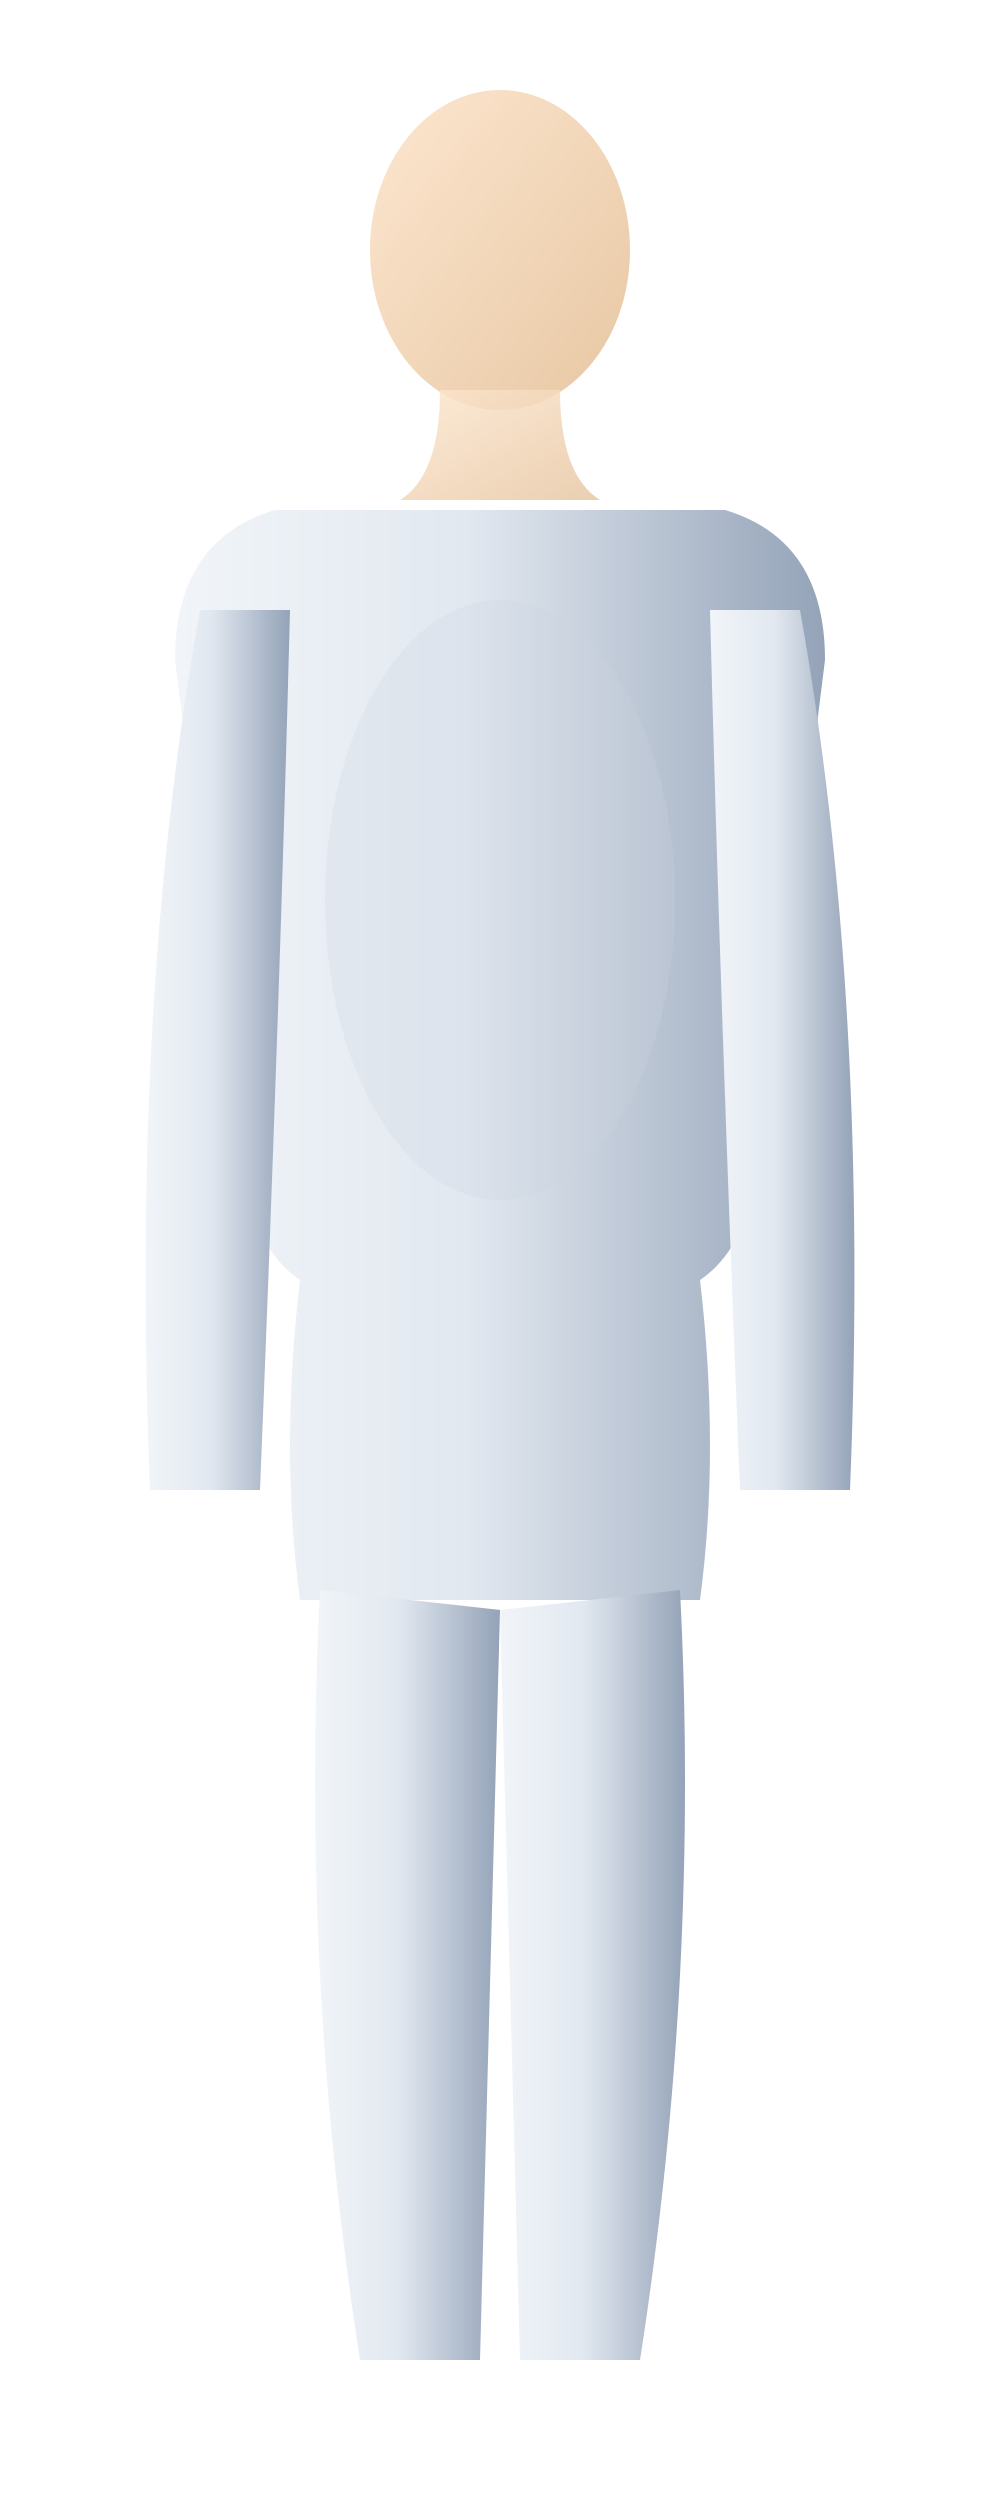
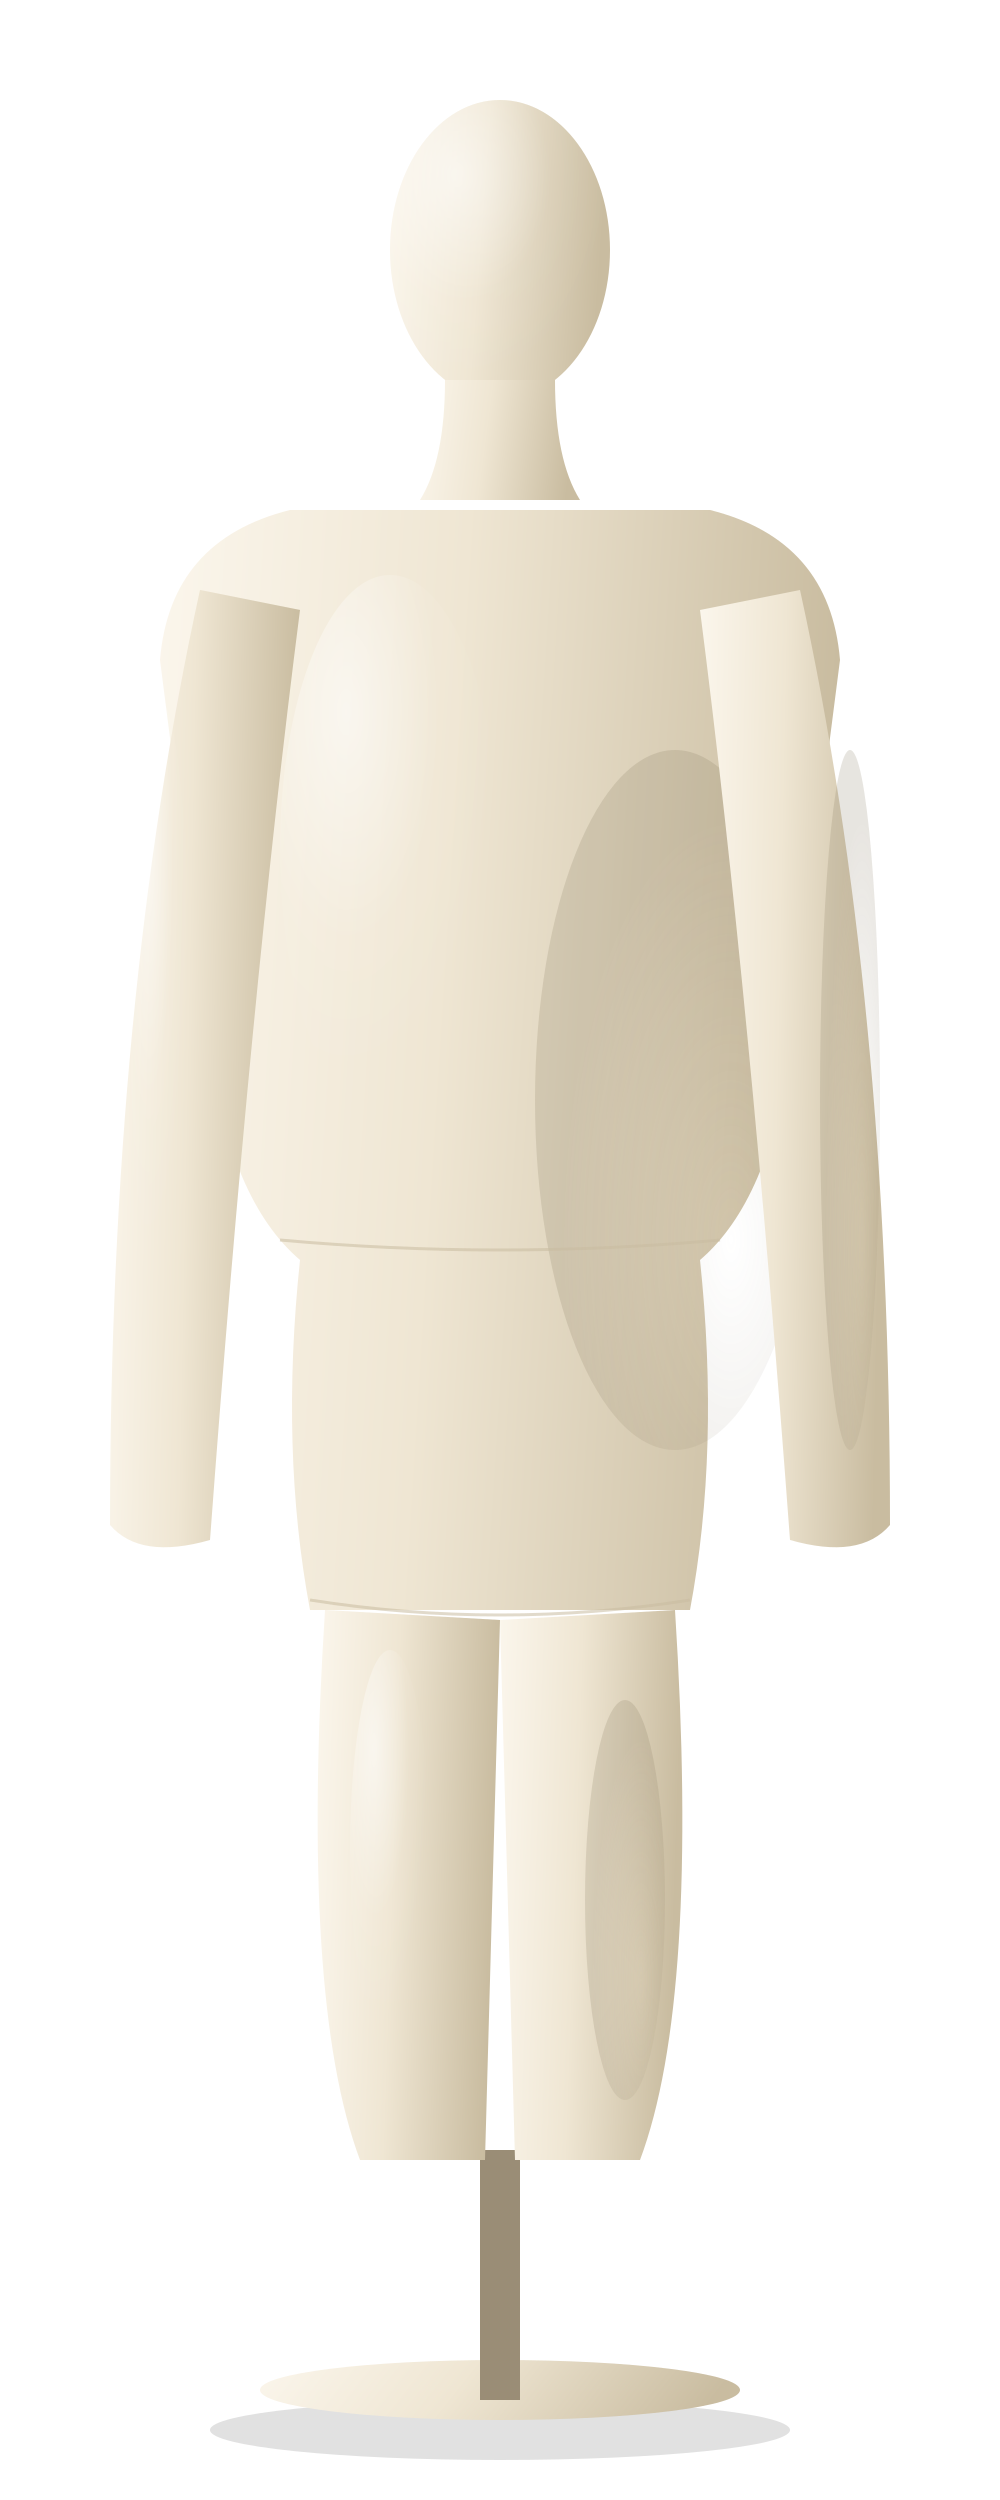
<svg xmlns="http://www.w3.org/2000/svg" viewBox="0 0 200 500" width="200" height="500">
  <defs>
-     <linearGradient id="bodyM" x1="0" y1="0" x2="1" y2="0">
-       <stop offset="0" stop-color="#f1f5f9" />
-       <stop offset="0.45" stop-color="#e2e8f0" />
-       <stop offset="1" stop-color="#94a3b8" />
+     <linearGradient id="manqM" x1="0" y1="0" x2="1" y2="0.1">
+       <stop offset="0" stop-color="#fbf6ec" />
+       <stop offset="0.45" stop-color="#efe6d3" />
+       <stop offset="1" stop-color="#c9bca0" />
    </linearGradient>
-     <linearGradient id="headM" x1="0" y1="0" x2="1" y2="1">
-       <stop offset="0" stop-color="#fde7d0" />
-       <stop offset="1" stop-color="#e7c7a3" />
-     </linearGradient>
+     <radialGradient id="hiM" cx="0.3" cy="0.25" r="0.7">
+       <stop offset="0" stop-color="#ffffff" stop-opacity="0.55" />
+       <stop offset="0.6" stop-color="#ffffff" stop-opacity="0.05" />
+       <stop offset="1" stop-color="#ffffff" stop-opacity="0" />
+     </radialGradient>
+     <radialGradient id="shM" cx="0.7" cy="0.7" r="0.6">
+       <stop offset="0" stop-color="#7d6f55" stop-opacity="0" />
+       <stop offset="1" stop-color="#7d6f55" stop-opacity="0.18" />
+     </radialGradient>
  </defs>
-   <ellipse cx="100" cy="50" rx="26" ry="32" fill="url(#headM)" />
-   <path d="M88 78 Q88 95 80 100 L120 100 Q112 95 112 78 Z" fill="url(#headM)" opacity="0.85" />
-   <path d="M55 102            Q35 108 35 132            L46 220            Q48 248 60 256            Q56 290 60 320            L140 320            Q144 290 140 256            Q152 248 154 220            L165 132            Q165 108 145 102 Z" fill="url(#bodyM)" />
-   <path d="M40 122 Q26 200 30 298 L52 298 Q56 200 58 122 Z" fill="url(#bodyM)" />
-   <path d="M160 122 Q174 200 170 298 L148 298 Q144 200 142 122 Z" fill="url(#bodyM)" />
-   <path d="M64 318 Q60 395 72 472 L96 472 L100 322 Z" fill="url(#bodyM)" />
-   <path d="M136 318 Q140 395 128 472 L104 472 L100 322 Z" fill="url(#bodyM)" />
-   <ellipse cx="100" cy="180" rx="35" ry="60" fill="#cbd5e1" opacity="0.25" />
+   <ellipse cx="100" cy="486" rx="58" ry="6" fill="#000" opacity="0.12" />
+   <ellipse cx="100" cy="478" rx="48" ry="6" fill="url(#manqM)" />
+   <rect x="96" y="430" width="8" height="50" fill="#9a8d76" />
+   <ellipse cx="100" cy="50" rx="22" ry="30" fill="url(#manqM)" />
+   <ellipse cx="100" cy="50" rx="22" ry="30" fill="url(#hiM)" />
+   <path d="M89 76 Q89 92 84 100 L116 100 Q111 92 111 76 Z" fill="url(#manqM)" />
+   <path d="M58 102            Q34 108 32 132            L42 210            Q46 240 60 252            Q56 290 62 322            L138 322            Q144 290 140 252            Q154 240 158 210            L168 132            Q166 108 142 102 Z" fill="url(#manqM)" />
+   <ellipse cx="78" cy="170" rx="22" ry="55" fill="url(#hiM)" />
+   <ellipse cx="135" cy="220" rx="28" ry="70" fill="url(#shM)" />
+   <path d="M56 248 Q100 252 144 248" stroke="#c9bca0" stroke-width="0.6" fill="none" opacity="0.55" />
+   <path d="M62 320 Q100 326 138 320" stroke="#c9bca0" stroke-width="0.6" fill="none" opacity="0.55" />
+   <path d="M40 118 Q22 200 22 305 Q28 312 42 308 Q50 200 60 122 Z" fill="url(#manqM)" />
+   <ellipse cx="32" cy="200" rx="6" ry="60" fill="url(#hiM)" />
+   <path d="M160 118 Q178 200 178 305 Q172 312 158 308 Q150 200 140 122 Z" fill="url(#manqM)" />
+   <ellipse cx="170" cy="220" rx="6" ry="70" fill="url(#shM)" />
+   <path d="M65 322 Q60 400 72 432 L97 432 L100 324 Z" fill="url(#manqM)" />
+   <ellipse cx="78" cy="370" rx="8" ry="40" fill="url(#hiM)" />
+   <path d="M135 322 Q140 400 128 432 L103 432 L100 324 Z" fill="url(#manqM)" />
+   <ellipse cx="125" cy="380" rx="8" ry="40" fill="url(#shM)" />
</svg>
